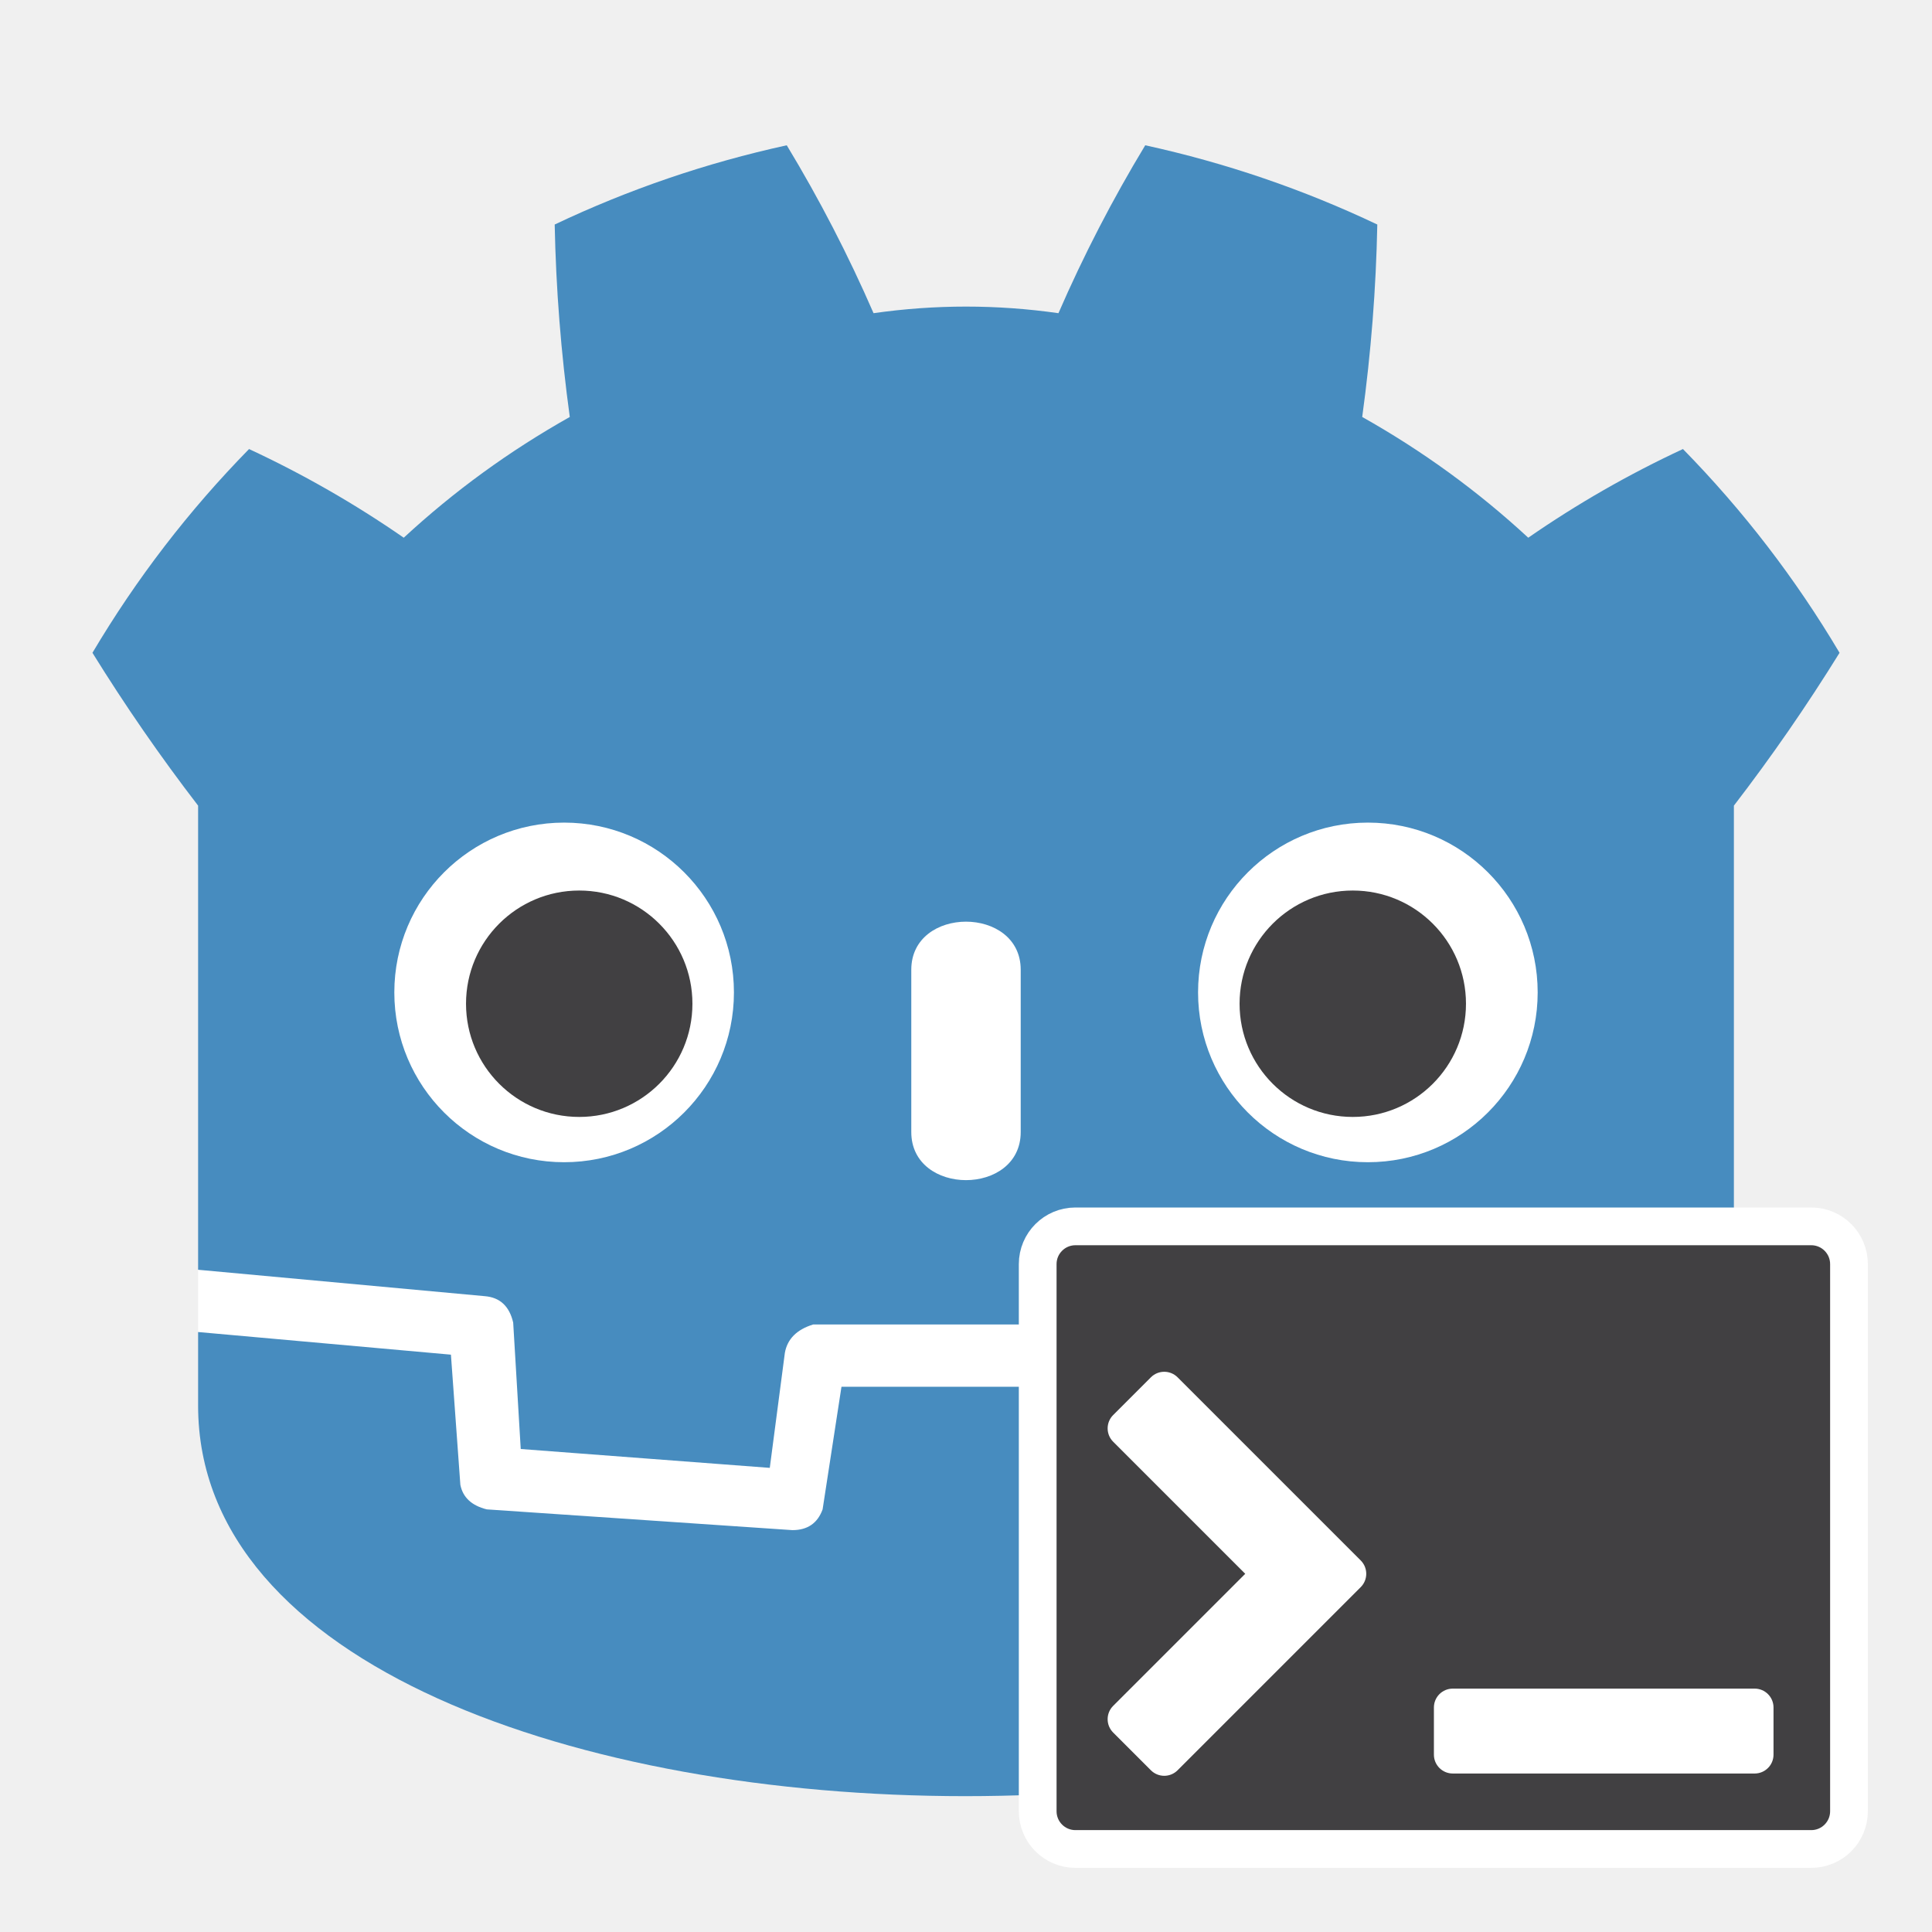
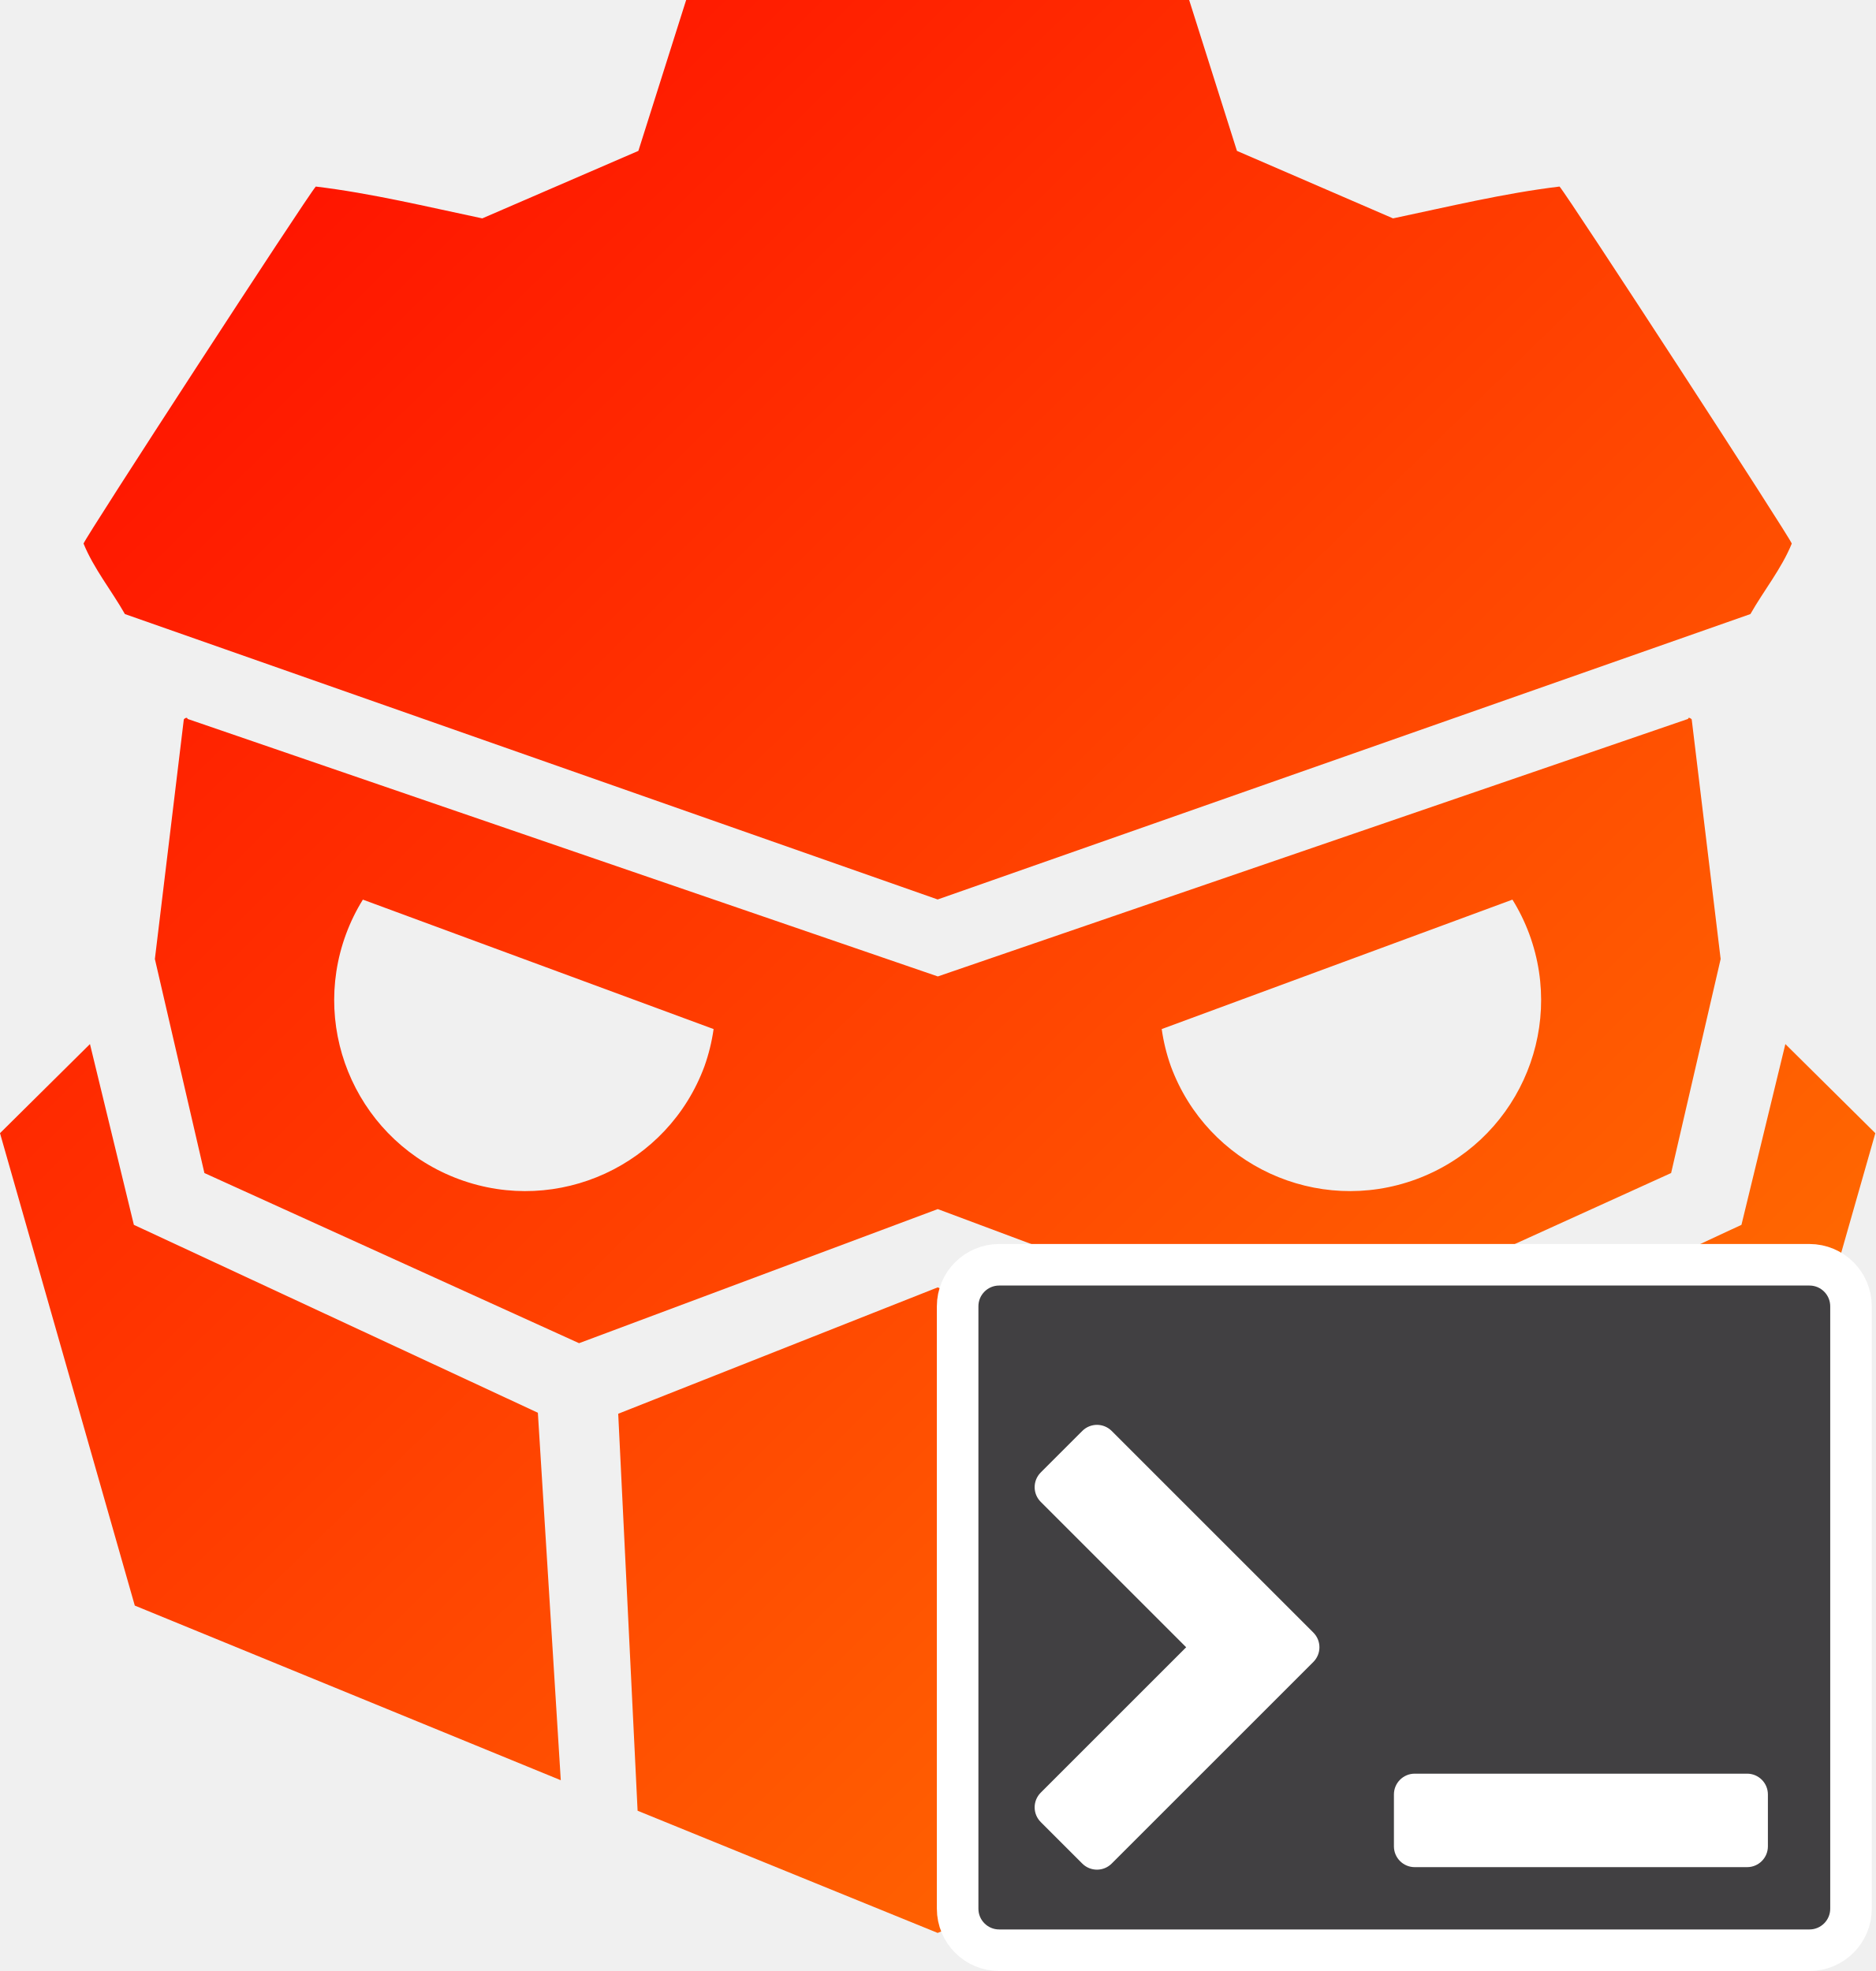
- <svg xmlns="http://www.w3.org/2000/svg" width="1024" height="1024">
-   <g fill="#fff">
-     <path d="M105 673v33q407 354 814 0v-33z" />
-     <path fill="#478cbf" d="m105 673 152 14q12 1 15 14l4 67 132 10 8-61q2-11 15-15h162q13 4 15 15l8 61 132-10 4-67q3-13 15-14l152-14V427q30-39 56-81-35-59-83-108-43 20-82 47-40-37-88-64 7-51 8-102-59-28-123-42-26 43-46 89-49-7-98 0-20-46-46-89-64 14-123 42 1 51 8 102-48 27-88 64-39-27-82-47-48 49-83 108 26 42 56 81zm0 33v39c0 276 813 276 814 0v-39l-134 12-5 69q-2 10-14 13l-162 11q-12 0-16-11l-10-65H446l-10 65q-4 11-16 11l-162-11q-12-3-14-13l-5-69z" />
-     <path d="M483 600c0 34 58 34 58 0v-86c0-34-58-34-58 0z" />
-     <circle cx="725" cy="526" r="90" />
-     <circle cx="299" cy="526" r="90" />
-   </g>
-   <g fill="#414042">
-     <circle cx="307" cy="532" r="60" />
-     <circle cx="717" cy="532" r="60" />
-   </g>
-   <rect width="430" height="330" x="550" y="650" fill="#414042" stroke="#fff" stroke-width="20" rx="20" />
-   <path fill="#fff" d="M590 750a10 10 0 0 0 0 14.142l70 70-70 70a10 10 0 0 0 0 14.142l20 20a10 10 0 0 0 14.142 0l97.071-97.071a10 10 0 0 0 0-14.142L624.142 730A10 10 0 0 0 610 730zm180 145a10 10 0 0 0-10 10v25a10 10 0 0 0 10 10h160a10 10 0 0 0 10-10v-25a10 10 0 0 0-10-10z" />
+ <svg xmlns="http://www.w3.org/2000/svg" width="902.647" height="948.893">
+   <defs>
+     <linearGradient id="a" x1="125.253" x2="817.918" y1="75.586" y2="781.107" gradientUnits="userSpaceOnUse">
+       <stop offset="0" stop-color="#ff1300" />
+       <stop offset="1" stop-color="#ff6e01" />
+     </linearGradient>
+   </defs>
+   <path fill="url(#a)" d="M330.265 0l-22.994 72.638-75.133 32.498c-26.571-5.596-53.214-12.077-80.143-15.324-4.259 4.783-111.805 170.181-111.776 171.89 4.956 12.133 13.464 22.569 19.901 33.923l391.203 137.401 391.198-137.401c6.437-11.354 14.95-21.79 19.901-33.923 0-1.709-107.522-167.107-111.781-171.89-26.929 3.25-53.567 9.728-80.138 15.324l-75.133-32.498L572.372 0zM89.919 345.598c-.484-.176-1.452.57-1.452.816L74.548 461.691l23.836 103.038 180.332 81.92 172.651-64.559 172.656 64.559 180.332-81.92 23.836-103.038-13.919-115.277c0-.317-1.742-1.512-1.742-.317L451.396 470.083 90.253 346.098c0-.282 0-.45-.484-.503zm84.745 87.507l168.813 62.318a91.941 91.916 0 0 1-4.404 17.907 91.941 91.916 0 0 1-118.101 54.388 91.941 91.916 0 0 1-54.404-118.067 91.941 91.916 0 0 1 8.092-16.545zm553.313 0a91.941 91.916 0 0 1 8.092 16.545 91.941 91.916 0 0 1-54.404 118.067 91.941 91.916 0 0 1-118.101-54.388 91.941 91.916 0 0 1-4.404-17.907zM43.302 502.642L0 545.542l64.878 227.426 205.039 84.083-11.03-176.917L64.433 589.67zm816.038 0l-21.131 87.027-194.449 90.465-11.035 176.917 205.044-84.083 64.878-227.426zM451.323 619.785l-153.761 60.837 9.331 191.117 144.425 58.824 144.425-58.824 9.336-191.117z" />
+   <rect width="430" height="330" x="460.933" y="608.893" fill="#414042" stroke="#fff" stroke-width="20" rx="20" />
+   <path fill="#fff" d="M500.933 708.893a10 10 0 0 0 0 14.142l70 70-70 70a10 10 0 0 0 0 14.142l20 20a10 10 0 0 0 14.142 0l97.071-97.071a10 10 0 0 0 0-14.142l-97.071-97.071a10 10 0 0 0-14.142 0zm180 145a10 10 0 0 0-10 10v25a10 10 0 0 0 10 10h160a10 10 0 0 0 10-10v-25a10 10 0 0 0-10-10z" />
</svg>
